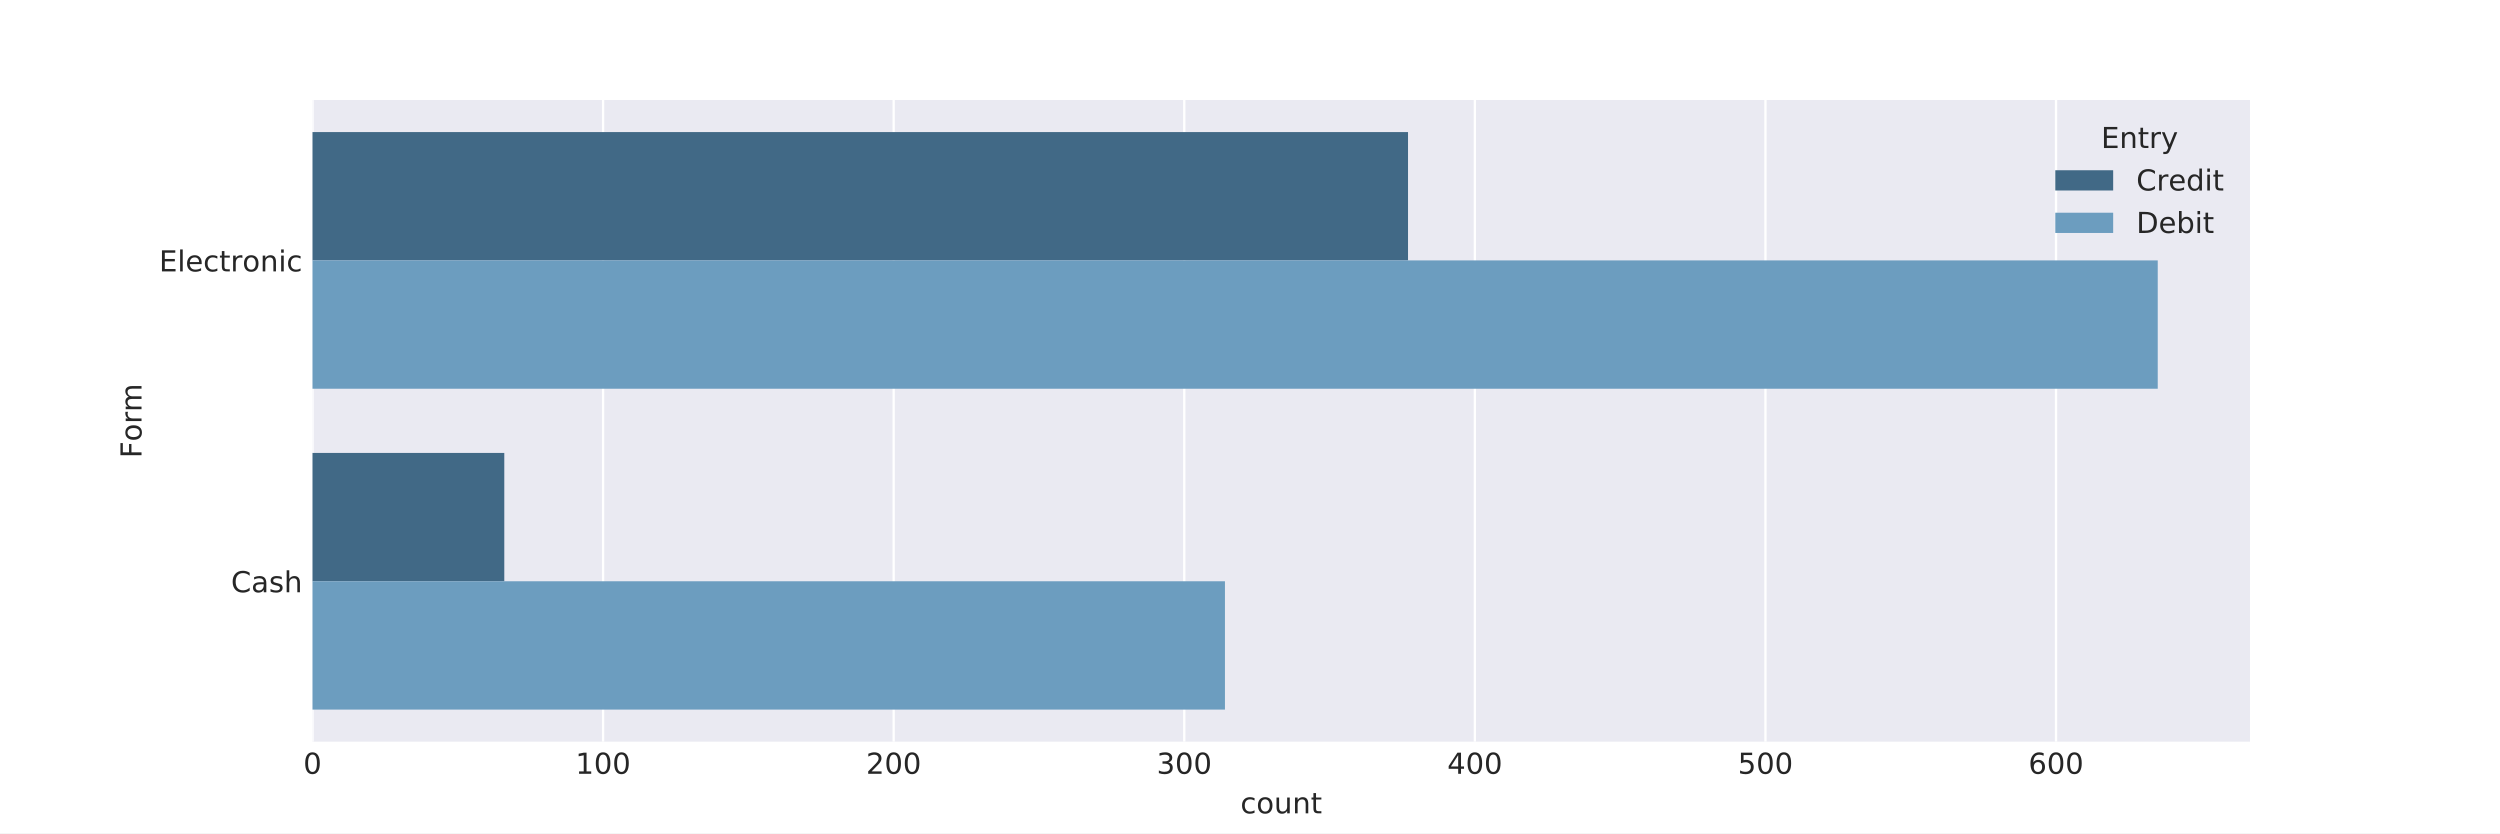
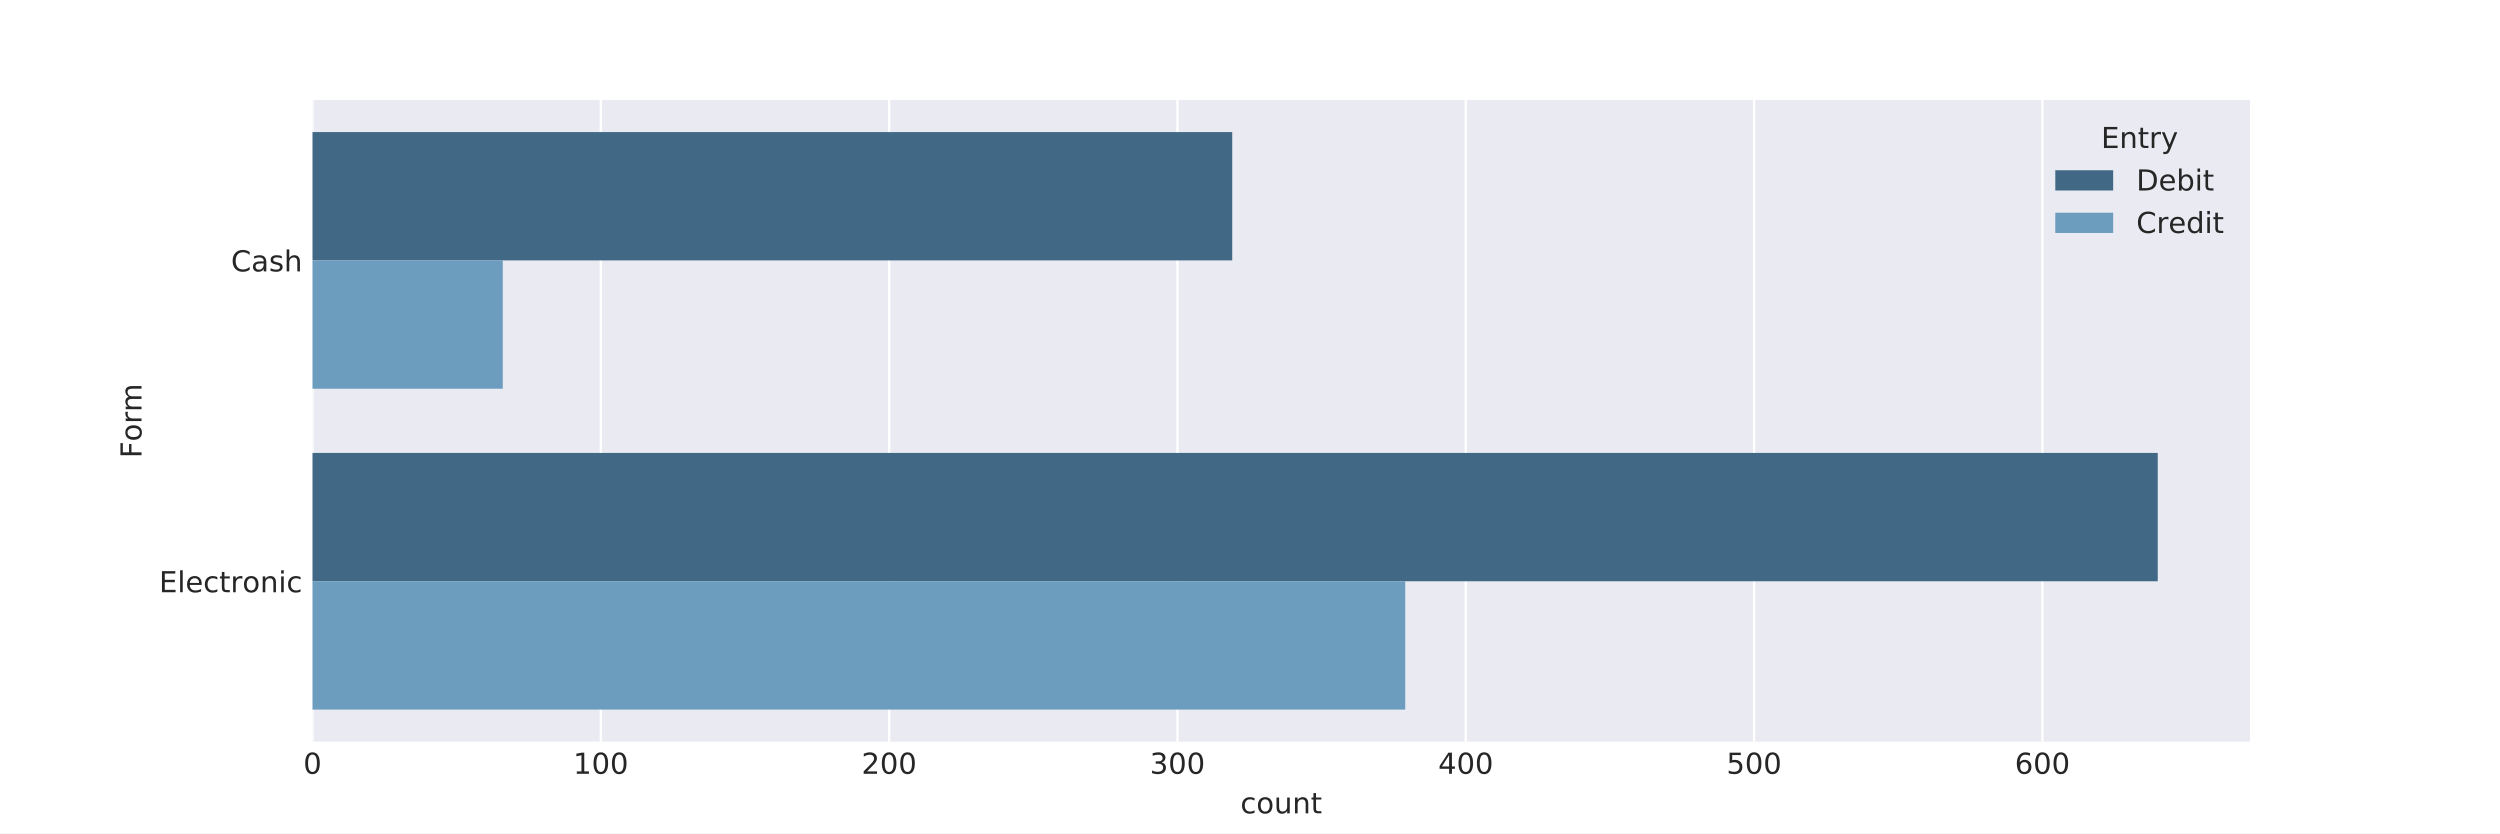
<svg xmlns="http://www.w3.org/2000/svg" xmlns:xlink="http://www.w3.org/1999/xlink" height="288pt" version="1.1" viewBox="0 0 864 288" width="864pt">
  <defs>
    <style type="text/css">
*{stroke-linecap:butt;stroke-linejoin:round;}
  </style>
  </defs>
  <g id="figure_1">
    <g id="patch_1">
      <path d="M 0 288  L 864 288  L 864 0  L 0 0  z " style="fill:#ffffff;" />
    </g>
    <g id="axes_1">
      <g id="patch_2">
        <path d="M 108 256.32  L 777.6 256.32  L 777.6 34.56  L 108 34.56  z " style="fill:#eaeaf2;" />
      </g>
      <g id="matplotlib.axis_1">
        <g id="xtick_1">
          <g id="line2d_1">
-             <path clip-path="url(#pea1473a39b)" d="M 108 256.32  L 108 34.56  " style="fill:none;stroke:#ffffff;stroke-linecap:round;stroke-width:0.8;" />
+             <path clip-path="url(#p008655d8bf)" d="M 108 256.32  L 108 34.56  " style="fill:none;stroke:#ffffff;stroke-linecap:round;stroke-width:0.8;" />
          </g>
          <g id="line2d_2" />
          <g id="text_1">
            <defs>
              <path d="M 31.781 66.406  Q 24.172 66.406 20.328 58.906  Q 16.5 51.422 16.5 36.375  Q 16.5 21.391 20.328 13.891  Q 24.172 6.391 31.781 6.391  Q 39.453 6.391 43.281 13.891  Q 47.125 21.391 47.125 36.375  Q 47.125 51.422 43.281 58.906  Q 39.453 66.406 31.781 66.406  z M 31.781 74.219  Q 44.047 74.219 50.516 64.516  Q 56.984 54.828 56.984 36.375  Q 56.984 17.969 50.516 8.266  Q 44.047 -1.422 31.781 -1.422  Q 19.531 -1.422 13.062 8.266  Q 6.594 17.969 6.594 36.375  Q 6.594 54.828 13.062 64.516  Q 19.531 74.219 31.781 74.219  z " id="DejaVuSans-30" />
            </defs>
            <g style="fill:#262626;" transform="translate(104.8187 267.4184)scale(0.1 -0.1)">
              <use xlink:href="#DejaVuSans-30" />
            </g>
          </g>
        </g>
        <g id="xtick_2">
          <g id="line2d_3">
-             <path clip-path="url(#pea1473a39b)" d="M 208.427 256.32  L 208.427 34.56  " style="fill:none;stroke:#ffffff;stroke-linecap:round;stroke-width:0.8;" />
+             <path clip-path="url(#p008655d8bf)" d="M 207.643 256.32  L 207.643 34.56  " style="fill:none;stroke:#ffffff;stroke-linecap:round;stroke-width:0.8;" />
          </g>
          <g id="line2d_4" />
          <g id="text_2">
            <defs>
              <path d="M 12.406 8.297  L 28.516 8.297  L 28.516 63.922  L 10.984 60.406  L 10.984 69.391  L 28.422 72.906  L 38.281 72.906  L 38.281 8.297  L 54.391 8.297  L 54.391 0  L 12.406 0  z " id="DejaVuSans-31" />
            </defs>
-             <g style="fill:#262626;" transform="translate(198.8837 267.4184)scale(0.1 -0.1)">
+             <g style="fill:#262626;" transform="translate(198.0991 267.4184)scale(0.1 -0.1)">
              <use xlink:href="#DejaVuSans-31" />
              <use x="63.623" xlink:href="#DejaVuSans-30" />
              <use x="127.246" xlink:href="#DejaVuSans-30" />
            </g>
          </g>
        </g>
        <g id="xtick_3">
          <g id="line2d_5">
-             <path clip-path="url(#pea1473a39b)" d="M 308.855 256.32  L 308.855 34.56  " style="fill:none;stroke:#ffffff;stroke-linecap:round;stroke-width:0.8;" />
+             <path clip-path="url(#p008655d8bf)" d="M 307.286 256.32  L 307.286 34.56  " style="fill:none;stroke:#ffffff;stroke-linecap:round;stroke-width:0.8;" />
          </g>
          <g id="line2d_6" />
          <g id="text_3">
            <defs>
              <path d="M 19.188 8.297  L 53.609 8.297  L 53.609 0  L 7.328 0  L 7.328 8.297  Q 12.938 14.109 22.625 23.891  Q 32.328 33.688 34.812 36.531  Q 39.547 41.844 41.422 45.531  Q 43.312 49.219 43.312 52.781  Q 43.312 58.594 39.234 62.25  Q 35.156 65.922 28.609 65.922  Q 23.969 65.922 18.812 64.312  Q 13.672 62.703 7.812 59.422  L 7.812 69.391  Q 13.766 71.781 18.938 73  Q 24.125 74.219 28.422 74.219  Q 39.75 74.219 46.484 68.547  Q 53.219 62.891 53.219 53.422  Q 53.219 48.922 51.531 44.891  Q 49.859 40.875 45.406 35.406  Q 44.188 33.984 37.641 27.219  Q 31.109 20.453 19.188 8.297  z " id="DejaVuSans-32" />
            </defs>
-             <g style="fill:#262626;" transform="translate(299.3111 267.4184)scale(0.1 -0.1)">
+             <g style="fill:#262626;" transform="translate(297.742 267.4184)scale(0.1 -0.1)">
              <use xlink:href="#DejaVuSans-32" />
              <use x="63.623" xlink:href="#DejaVuSans-30" />
              <use x="127.246" xlink:href="#DejaVuSans-30" />
            </g>
          </g>
        </g>
        <g id="xtick_4">
          <g id="line2d_7">
-             <path clip-path="url(#pea1473a39b)" d="M 409.282 256.32  L 409.282 34.56  " style="fill:none;stroke:#ffffff;stroke-linecap:round;stroke-width:0.8;" />
+             <path clip-path="url(#p008655d8bf)" d="M 406.929 256.32  L 406.929 34.56  " style="fill:none;stroke:#ffffff;stroke-linecap:round;stroke-width:0.8;" />
          </g>
          <g id="line2d_8" />
          <g id="text_4">
            <defs>
              <path d="M 40.578 39.312  Q 47.656 37.797 51.625 33  Q 55.609 28.219 55.609 21.188  Q 55.609 10.406 48.188 4.484  Q 40.766 -1.422 27.094 -1.422  Q 22.516 -1.422 17.656 -0.516  Q 12.797 0.391 7.625 2.203  L 7.625 11.719  Q 11.719 9.328 16.594 8.109  Q 21.484 6.891 26.812 6.891  Q 36.078 6.891 40.938 10.547  Q 45.797 14.203 45.797 21.188  Q 45.797 27.641 41.281 31.266  Q 36.766 34.906 28.719 34.906  L 20.219 34.906  L 20.219 43.016  L 29.109 43.016  Q 36.375 43.016 40.234 45.922  Q 44.094 48.828 44.094 54.297  Q 44.094 59.906 40.109 62.906  Q 36.141 65.922 28.719 65.922  Q 24.656 65.922 20.016 65.031  Q 15.375 64.156 9.812 62.312  L 9.812 71.094  Q 15.438 72.656 20.344 73.438  Q 25.25 74.219 29.594 74.219  Q 40.828 74.219 47.359 69.109  Q 53.906 64.016 53.906 55.328  Q 53.906 49.266 50.438 45.094  Q 46.969 40.922 40.578 39.312  z " id="DejaVuSans-33" />
            </defs>
-             <g style="fill:#262626;" transform="translate(399.7386 267.4184)scale(0.1 -0.1)">
+             <g style="fill:#262626;" transform="translate(397.3848 267.4184)scale(0.1 -0.1)">
              <use xlink:href="#DejaVuSans-33" />
              <use x="63.623" xlink:href="#DejaVuSans-30" />
              <use x="127.246" xlink:href="#DejaVuSans-30" />
            </g>
          </g>
        </g>
        <g id="xtick_5">
          <g id="line2d_9">
-             <path clip-path="url(#pea1473a39b)" d="M 509.71 256.32  L 509.71 34.56  " style="fill:none;stroke:#ffffff;stroke-linecap:round;stroke-width:0.8;" />
+             <path clip-path="url(#p008655d8bf)" d="M 506.571 256.32  L 506.571 34.56  " style="fill:none;stroke:#ffffff;stroke-linecap:round;stroke-width:0.8;" />
          </g>
          <g id="line2d_10" />
          <g id="text_5">
            <defs>
              <path d="M 37.797 64.312  L 12.891 25.391  L 37.797 25.391  z M 35.203 72.906  L 47.609 72.906  L 47.609 25.391  L 58.016 25.391  L 58.016 17.188  L 47.609 17.188  L 47.609 0  L 37.797 0  L 37.797 17.188  L 4.891 17.188  L 4.891 26.703  z " id="DejaVuSans-34" />
            </defs>
-             <g style="fill:#262626;" transform="translate(500.166 267.4184)scale(0.1 -0.1)">
+             <g style="fill:#262626;" transform="translate(497.0277 267.4184)scale(0.1 -0.1)">
              <use xlink:href="#DejaVuSans-34" />
              <use x="63.623" xlink:href="#DejaVuSans-30" />
              <use x="127.246" xlink:href="#DejaVuSans-30" />
            </g>
          </g>
        </g>
        <g id="xtick_6">
          <g id="line2d_11">
-             <path clip-path="url(#pea1473a39b)" d="M 610.137 256.32  L 610.137 34.56  " style="fill:none;stroke:#ffffff;stroke-linecap:round;stroke-width:0.8;" />
+             <path clip-path="url(#p008655d8bf)" d="M 606.214 256.32  L 606.214 34.56  " style="fill:none;stroke:#ffffff;stroke-linecap:round;stroke-width:0.8;" />
          </g>
          <g id="line2d_12" />
          <g id="text_6">
            <defs>
              <path d="M 10.797 72.906  L 49.516 72.906  L 49.516 64.594  L 19.828 64.594  L 19.828 46.734  Q 21.969 47.469 24.109 47.828  Q 26.266 48.188 28.422 48.188  Q 40.625 48.188 47.75 41.5  Q 54.891 34.812 54.891 23.391  Q 54.891 11.625 47.562 5.094  Q 40.234 -1.422 26.906 -1.422  Q 22.312 -1.422 17.547 -0.641  Q 12.797 0.141 7.719 1.703  L 7.719 11.625  Q 12.109 9.234 16.797 8.062  Q 21.484 6.891 26.703 6.891  Q 35.156 6.891 40.078 11.328  Q 45.016 15.766 45.016 23.391  Q 45.016 31 40.078 35.438  Q 35.156 39.891 26.703 39.891  Q 22.75 39.891 18.812 39.016  Q 14.891 38.141 10.797 36.281  z " id="DejaVuSans-35" />
            </defs>
-             <g style="fill:#262626;" transform="translate(600.5935 267.4184)scale(0.1 -0.1)">
+             <g style="fill:#262626;" transform="translate(596.6705 267.4184)scale(0.1 -0.1)">
              <use xlink:href="#DejaVuSans-35" />
              <use x="63.623" xlink:href="#DejaVuSans-30" />
              <use x="127.246" xlink:href="#DejaVuSans-30" />
            </g>
          </g>
        </g>
        <g id="xtick_7">
          <g id="line2d_13">
-             <path clip-path="url(#pea1473a39b)" d="M 710.565 256.32  L 710.565 34.56  " style="fill:none;stroke:#ffffff;stroke-linecap:round;stroke-width:0.8;" />
+             <path clip-path="url(#p008655d8bf)" d="M 705.857 256.32  L 705.857 34.56  " style="fill:none;stroke:#ffffff;stroke-linecap:round;stroke-width:0.8;" />
          </g>
          <g id="line2d_14" />
          <g id="text_7">
            <defs>
              <path d="M 33.016 40.375  Q 26.375 40.375 22.484 35.828  Q 18.609 31.297 18.609 23.391  Q 18.609 15.531 22.484 10.953  Q 26.375 6.391 33.016 6.391  Q 39.656 6.391 43.531 10.953  Q 47.406 15.531 47.406 23.391  Q 47.406 31.297 43.531 35.828  Q 39.656 40.375 33.016 40.375  z M 52.594 71.297  L 52.594 62.312  Q 48.875 64.062 45.094 64.984  Q 41.312 65.922 37.594 65.922  Q 27.828 65.922 22.672 59.328  Q 17.531 52.734 16.797 39.406  Q 19.672 43.656 24.016 45.922  Q 28.375 48.188 33.594 48.188  Q 44.578 48.188 50.953 41.516  Q 57.328 34.859 57.328 23.391  Q 57.328 12.156 50.688 5.359  Q 44.047 -1.422 33.016 -1.422  Q 20.359 -1.422 13.672 8.266  Q 6.984 17.969 6.984 36.375  Q 6.984 53.656 15.188 63.938  Q 23.391 74.219 37.203 74.219  Q 40.922 74.219 44.703 73.484  Q 48.484 72.75 52.594 71.297  z " id="DejaVuSans-36" />
            </defs>
-             <g style="fill:#262626;" transform="translate(701.0209 267.4184)scale(0.1 -0.1)">
+             <g style="fill:#262626;" transform="translate(696.3134 267.4184)scale(0.1 -0.1)">
              <use xlink:href="#DejaVuSans-36" />
              <use x="63.623" xlink:href="#DejaVuSans-30" />
              <use x="127.246" xlink:href="#DejaVuSans-30" />
            </g>
          </g>
        </g>
        <g id="text_8">
          <defs>
            <path d="M 48.781 52.594  L 48.781 44.188  Q 44.969 46.297 41.141 47.344  Q 37.312 48.391 33.406 48.391  Q 24.656 48.391 19.812 42.844  Q 14.984 37.312 14.984 27.297  Q 14.984 17.281 19.812 11.734  Q 24.656 6.203 33.406 6.203  Q 37.312 6.203 41.141 7.25  Q 44.969 8.297 48.781 10.406  L 48.781 2.094  Q 45.016 0.344 40.984 -0.531  Q 36.969 -1.422 32.422 -1.422  Q 20.062 -1.422 12.781 6.344  Q 5.516 14.109 5.516 27.297  Q 5.516 40.672 12.859 48.328  Q 20.219 56 33.016 56  Q 37.156 56 41.109 55.141  Q 45.062 54.297 48.781 52.594  z " id="DejaVuSans-63" />
            <path d="M 30.609 48.391  Q 23.391 48.391 19.188 42.75  Q 14.984 37.109 14.984 27.297  Q 14.984 17.484 19.156 11.844  Q 23.344 6.203 30.609 6.203  Q 37.797 6.203 41.984 11.859  Q 46.188 17.531 46.188 27.297  Q 46.188 37.016 41.984 42.703  Q 37.797 48.391 30.609 48.391  z M 30.609 56  Q 42.328 56 49.016 48.375  Q 55.719 40.766 55.719 27.297  Q 55.719 13.875 49.016 6.219  Q 42.328 -1.422 30.609 -1.422  Q 18.844 -1.422 12.172 6.219  Q 5.516 13.875 5.516 27.297  Q 5.516 40.766 12.172 48.375  Q 18.844 56 30.609 56  z " id="DejaVuSans-6f" />
            <path d="M 8.5 21.578  L 8.5 54.688  L 17.484 54.688  L 17.484 21.922  Q 17.484 14.156 20.5 10.266  Q 23.531 6.391 29.594 6.391  Q 36.859 6.391 41.078 11.031  Q 45.312 15.672 45.312 23.688  L 45.312 54.688  L 54.297 54.688  L 54.297 0  L 45.312 0  L 45.312 8.406  Q 42.047 3.422 37.719 1  Q 33.406 -1.422 27.688 -1.422  Q 18.266 -1.422 13.375 4.438  Q 8.5 10.297 8.5 21.578  z M 31.109 56  z " id="DejaVuSans-75" />
            <path d="M 54.891 33.016  L 54.891 0  L 45.906 0  L 45.906 32.719  Q 45.906 40.484 42.875 44.328  Q 39.844 48.188 33.797 48.188  Q 26.516 48.188 22.312 43.547  Q 18.109 38.922 18.109 30.906  L 18.109 0  L 9.078 0  L 9.078 54.688  L 18.109 54.688  L 18.109 46.188  Q 21.344 51.125 25.703 53.562  Q 30.078 56 35.797 56  Q 45.219 56 50.047 50.172  Q 54.891 44.344 54.891 33.016  z " id="DejaVuSans-6e" />
            <path d="M 18.312 70.219  L 18.312 54.688  L 36.812 54.688  L 36.812 47.703  L 18.312 47.703  L 18.312 18.016  Q 18.312 11.328 20.141 9.422  Q 21.969 7.516 27.594 7.516  L 36.812 7.516  L 36.812 0  L 27.594 0  Q 17.188 0 13.234 3.875  Q 9.281 7.766 9.281 18.016  L 9.281 47.703  L 2.688 47.703  L 2.688 54.688  L 9.281 54.688  L 9.281 70.219  z " id="DejaVuSans-74" />
          </defs>
          <g style="fill:#262626;" transform="translate(428.6938 281.0966)scale(0.1 -0.1)">
            <use xlink:href="#DejaVuSans-63" />
            <use x="54.98" xlink:href="#DejaVuSans-6f" />
            <use x="116.162" xlink:href="#DejaVuSans-75" />
            <use x="179.541" xlink:href="#DejaVuSans-6e" />
            <use x="242.92" xlink:href="#DejaVuSans-74" />
          </g>
        </g>
      </g>
      <g id="matplotlib.axis_2">
        <g id="ytick_1">
          <g id="line2d_15" />
          <g id="text_9">
            <defs>
+               <path d="M 64.406 67.281  L 64.406 56.891  Q 59.422 61.531 53.781 63.812  Q 48.141 66.109 41.797 66.109  Q 29.297 66.109 22.656 58.469  Q 16.016 50.828 16.016 36.375  Q 16.016 21.969 22.656 14.328  Q 29.297 6.688 41.797 6.688  Q 48.141 6.688 53.781 8.984  Q 59.422 11.281 64.406 15.922  L 64.406 5.609  Q 59.234 2.094 53.438 0.328  Q 47.656 -1.422 41.219 -1.422  Q 24.656 -1.422 15.125 8.703  Q 5.609 18.844 5.609 36.375  Q 5.609 53.953 15.125 64.078  Q 24.656 74.219 41.219 74.219  Q 47.75 74.219 53.531 72.484  Q 59.328 70.75 64.406 67.281  z " id="DejaVuSans-43" />
+               <path d="M 34.281 27.484  Q 23.391 27.484 19.188 25  Q 14.984 22.516 14.984 16.5  Q 14.984 11.719 18.141 8.906  Q 21.297 6.109 26.703 6.109  Q 34.188 6.109 38.703 11.406  Q 43.219 16.703 43.219 25.484  L 43.219 27.484  z M 52.203 31.203  L 52.203 0  L 43.219 0  L 43.219 8.297  Q 40.141 3.328 35.547 0.953  Q 30.953 -1.422 24.312 -1.422  Q 15.922 -1.422 10.953 3.297  Q 6 8.016 6 15.922  Q 6 25.141 12.172 29.828  Q 18.359 34.516 30.609 34.516  L 43.219 34.516  L 43.219 35.406  Q 43.219 41.609 39.141 45  Q 35.062 48.391 27.688 48.391  Q 23 48.391 18.547 47.266  Q 14.109 46.141 10.016 43.891  L 10.016 52.203  Q 14.938 54.109 19.578 55.047  Q 24.219 56 28.609 56  Q 40.484 56 46.344 49.844  Q 52.203 43.703 52.203 31.203  z " id="DejaVuSans-61" />
+               <path d="M 44.281 53.078  L 44.281 44.578  Q 40.484 46.531 36.375 47.5  Q 32.281 48.484 27.875 48.484  Q 21.188 48.484 17.844 46.438  Q 14.5 44.391 14.5 40.281  Q 14.5 37.156 16.891 35.375  Q 19.281 33.594 26.516 31.984  L 29.594 31.297  Q 39.156 29.25 43.188 25.516  Q 47.219 21.781 47.219 15.094  Q 47.219 7.469 41.188 3.016  Q 35.156 -1.422 24.609 -1.422  Q 20.219 -1.422 15.453 -0.562  Q 10.688 0.297 5.422 2  L 5.422 11.281  Q 10.406 8.688 15.234 7.391  Q 20.062 6.109 24.812 6.109  Q 31.156 6.109 34.562 8.281  Q 37.984 10.453 37.984 14.406  Q 37.984 18.062 35.516 20.016  Q 33.062 21.969 24.703 23.781  L 21.578 24.516  Q 13.234 26.266 9.516 29.906  Q 5.812 33.547 5.812 39.891  Q 5.812 47.609 11.281 51.797  Q 16.75 56 26.812 56  Q 31.781 56 36.172 55.266  Q 40.578 54.547 44.281 53.078  z " id="DejaVuSans-73" />
+               <path d="M 54.891 33.016  L 54.891 0  L 45.906 0  L 45.906 32.719  Q 45.906 40.484 42.875 44.328  Q 39.844 48.188 33.797 48.188  Q 26.516 48.188 22.312 43.547  Q 18.109 38.922 18.109 30.906  L 18.109 0  L 9.078 0  L 9.078 75.984  L 18.109 75.984  L 18.109 46.188  Q 21.344 51.125 25.703 53.562  Q 30.078 56 35.797 56  Q 45.219 56 50.047 50.172  Q 54.891 44.344 54.891 33.016  z " id="DejaVuSans-68" />
+             </defs>
+             <g style="fill:#262626;" transform="translate(79.84219 93.79922)scale(0.1 -0.1)">
+               <use xlink:href="#DejaVuSans-43" />
+               <use x="69.824" xlink:href="#DejaVuSans-61" />
+               <use x="131.104" xlink:href="#DejaVuSans-73" />
+               <use x="183.203" xlink:href="#DejaVuSans-68" />
+             </g>
+           </g>
+         </g>
+         <g id="ytick_2">
+           <g id="line2d_16" />
+           <g id="text_10">
+             <defs>
              <path d="M 9.812 72.906  L 55.906 72.906  L 55.906 64.594  L 19.672 64.594  L 19.672 43.016  L 54.391 43.016  L 54.391 34.719  L 19.672 34.719  L 19.672 8.297  L 56.781 8.297  L 56.781 0  L 9.812 0  z " id="DejaVuSans-45" />
              <path d="M 9.422 75.984  L 18.406 75.984  L 18.406 0  L 9.422 0  z " id="DejaVuSans-6c" />
              <path d="M 56.203 29.594  L 56.203 25.203  L 14.891 25.203  Q 15.484 15.922 20.484 11.062  Q 25.484 6.203 34.422 6.203  Q 39.594 6.203 44.453 7.469  Q 49.312 8.734 54.109 11.281  L 54.109 2.781  Q 49.266 0.734 44.188 -0.344  Q 39.109 -1.422 33.891 -1.422  Q 20.797 -1.422 13.156 6.188  Q 5.516 13.812 5.516 26.812  Q 5.516 40.234 12.766 48.109  Q 20.016 56 32.328 56  Q 43.359 56 49.781 48.891  Q 56.203 41.797 56.203 29.594  z M 47.219 32.234  Q 47.125 39.594 43.094 43.984  Q 39.062 48.391 32.422 48.391  Q 24.906 48.391 20.391 44.141  Q 15.875 39.891 15.188 32.172  z " id="DejaVuSans-65" />
              <path d="M 41.109 46.297  Q 39.594 47.172 37.812 47.578  Q 36.031 48 33.891 48  Q 26.266 48 22.188 43.047  Q 18.109 38.094 18.109 28.812  L 18.109 0  L 9.078 0  L 9.078 54.688  L 18.109 54.688  L 18.109 46.188  Q 20.953 51.172 25.484 53.578  Q 30.031 56 36.531 56  Q 37.453 56 38.578 55.875  Q 39.703 55.766 41.062 55.516  z " id="DejaVuSans-72" />
              <path d="M 9.422 54.688  L 18.406 54.688  L 18.406 0  L 9.422 0  z M 9.422 75.984  L 18.406 75.984  L 18.406 64.594  L 9.422 64.594  z " id="DejaVuSans-69" />
            </defs>
-             <g style="fill:#262626;" transform="translate(54.99063 93.79922)scale(0.1 -0.1)">
+             <g style="fill:#262626;" transform="translate(54.99063 204.6792)scale(0.1 -0.1)">
              <use xlink:href="#DejaVuSans-45" />
              <use x="63.184" xlink:href="#DejaVuSans-6c" />
              <use x="90.967" xlink:href="#DejaVuSans-65" />
              <use x="152.49" xlink:href="#DejaVuSans-63" />
              <use x="207.471" xlink:href="#DejaVuSans-74" />
              <use x="246.68" xlink:href="#DejaVuSans-72" />
              <use x="287.762" xlink:href="#DejaVuSans-6f" />
              <use x="348.943" xlink:href="#DejaVuSans-6e" />
              <use x="412.322" xlink:href="#DejaVuSans-69" />
              <use x="440.105" xlink:href="#DejaVuSans-63" />
            </g>
          </g>
        </g>
-         <g id="ytick_2">
-           <g id="line2d_16" />
-           <g id="text_10">
-             <defs>
-               <path d="M 64.406 67.281  L 64.406 56.891  Q 59.422 61.531 53.781 63.812  Q 48.141 66.109 41.797 66.109  Q 29.297 66.109 22.656 58.469  Q 16.016 50.828 16.016 36.375  Q 16.016 21.969 22.656 14.328  Q 29.297 6.688 41.797 6.688  Q 48.141 6.688 53.781 8.984  Q 59.422 11.281 64.406 15.922  L 64.406 5.609  Q 59.234 2.094 53.438 0.328  Q 47.656 -1.422 41.219 -1.422  Q 24.656 -1.422 15.125 8.703  Q 5.609 18.844 5.609 36.375  Q 5.609 53.953 15.125 64.078  Q 24.656 74.219 41.219 74.219  Q 47.75 74.219 53.531 72.484  Q 59.328 70.75 64.406 67.281  z " id="DejaVuSans-43" />
-               <path d="M 34.281 27.484  Q 23.391 27.484 19.188 25  Q 14.984 22.516 14.984 16.5  Q 14.984 11.719 18.141 8.906  Q 21.297 6.109 26.703 6.109  Q 34.188 6.109 38.703 11.406  Q 43.219 16.703 43.219 25.484  L 43.219 27.484  z M 52.203 31.203  L 52.203 0  L 43.219 0  L 43.219 8.297  Q 40.141 3.328 35.547 0.953  Q 30.953 -1.422 24.312 -1.422  Q 15.922 -1.422 10.953 3.297  Q 6 8.016 6 15.922  Q 6 25.141 12.172 29.828  Q 18.359 34.516 30.609 34.516  L 43.219 34.516  L 43.219 35.406  Q 43.219 41.609 39.141 45  Q 35.062 48.391 27.688 48.391  Q 23 48.391 18.547 47.266  Q 14.109 46.141 10.016 43.891  L 10.016 52.203  Q 14.938 54.109 19.578 55.047  Q 24.219 56 28.609 56  Q 40.484 56 46.344 49.844  Q 52.203 43.703 52.203 31.203  z " id="DejaVuSans-61" />
-               <path d="M 44.281 53.078  L 44.281 44.578  Q 40.484 46.531 36.375 47.5  Q 32.281 48.484 27.875 48.484  Q 21.188 48.484 17.844 46.438  Q 14.5 44.391 14.5 40.281  Q 14.5 37.156 16.891 35.375  Q 19.281 33.594 26.516 31.984  L 29.594 31.297  Q 39.156 29.25 43.188 25.516  Q 47.219 21.781 47.219 15.094  Q 47.219 7.469 41.188 3.016  Q 35.156 -1.422 24.609 -1.422  Q 20.219 -1.422 15.453 -0.562  Q 10.688 0.297 5.422 2  L 5.422 11.281  Q 10.406 8.688 15.234 7.391  Q 20.062 6.109 24.812 6.109  Q 31.156 6.109 34.562 8.281  Q 37.984 10.453 37.984 14.406  Q 37.984 18.062 35.516 20.016  Q 33.062 21.969 24.703 23.781  L 21.578 24.516  Q 13.234 26.266 9.516 29.906  Q 5.812 33.547 5.812 39.891  Q 5.812 47.609 11.281 51.797  Q 16.75 56 26.812 56  Q 31.781 56 36.172 55.266  Q 40.578 54.547 44.281 53.078  z " id="DejaVuSans-73" />
-               <path d="M 54.891 33.016  L 54.891 0  L 45.906 0  L 45.906 32.719  Q 45.906 40.484 42.875 44.328  Q 39.844 48.188 33.797 48.188  Q 26.516 48.188 22.312 43.547  Q 18.109 38.922 18.109 30.906  L 18.109 0  L 9.078 0  L 9.078 75.984  L 18.109 75.984  L 18.109 46.188  Q 21.344 51.125 25.703 53.562  Q 30.078 56 35.797 56  Q 45.219 56 50.047 50.172  Q 54.891 44.344 54.891 33.016  z " id="DejaVuSans-68" />
-             </defs>
-             <g style="fill:#262626;" transform="translate(79.84219 204.6792)scale(0.1 -0.1)">
-               <use xlink:href="#DejaVuSans-43" />
-               <use x="69.824" xlink:href="#DejaVuSans-61" />
-               <use x="131.104" xlink:href="#DejaVuSans-73" />
-               <use x="183.203" xlink:href="#DejaVuSans-68" />
-             </g>
-           </g>
-         </g>
        <g id="text_11">
          <defs>
            <path d="M 9.812 72.906  L 51.703 72.906  L 51.703 64.594  L 19.672 64.594  L 19.672 43.109  L 48.578 43.109  L 48.578 34.812  L 19.672 34.812  L 19.672 0  L 9.812 0  z " id="DejaVuSans-46" />
            <path d="M 52 44.188  Q 55.375 50.25 60.062 53.125  Q 64.75 56 71.094 56  Q 79.641 56 84.281 50.016  Q 88.922 44.047 88.922 33.016  L 88.922 0  L 79.891 0  L 79.891 32.719  Q 79.891 40.578 77.094 44.375  Q 74.312 48.188 68.609 48.188  Q 61.625 48.188 57.562 43.547  Q 53.516 38.922 53.516 30.906  L 53.516 0  L 44.484 0  L 44.484 32.719  Q 44.484 40.625 41.703 44.406  Q 38.922 48.188 33.109 48.188  Q 26.219 48.188 22.156 43.531  Q 18.109 38.875 18.109 30.906  L 18.109 0  L 9.078 0  L 9.078 54.688  L 18.109 54.688  L 18.109 46.188  Q 21.188 51.219 25.484 53.609  Q 29.781 56 35.688 56  Q 41.656 56 45.828 52.969  Q 50 49.953 52 44.188  z " id="DejaVuSans-6d" />
          </defs>
          <g style="fill:#262626;" transform="translate(48.91094 158.2978)rotate(-90)scale(0.1 -0.1)">
            <use xlink:href="#DejaVuSans-46" />
            <use x="57.473" xlink:href="#DejaVuSans-6f" />
            <use x="118.654" xlink:href="#DejaVuSans-72" />
            <use x="159.752" xlink:href="#DejaVuSans-6d" />
          </g>
        </g>
      </g>
      <g id="patch_3">
-         <path clip-path="url(#pea1473a39b)" d="M 108 45.648  L 486.611 45.648  L 486.611 90  L 108 90  z " style="fill:#416986;" />
+         <path clip-path="url(#p008655d8bf)" d="M 108 45.648  L 425.861 45.648  L 425.861 90  L 108 90  z " style="fill:#416986;" />
      </g>
      <g id="patch_4">
-         <path clip-path="url(#pea1473a39b)" d="M 108 156.528  L 174.282 156.528  L 174.282 200.88  L 108 200.88  z " style="fill:#416986;" />
+         <path clip-path="url(#p008655d8bf)" d="M 108 156.528  L 745.714 156.528  L 745.714 200.88  L 108 200.88  z " style="fill:#416986;" />
      </g>
      <g id="patch_5">
-         <path clip-path="url(#pea1473a39b)" d="M 108 90  L 745.714 90  L 745.714 134.352  L 108 134.352  z " style="fill:#6c9dbf;" />
+         <path clip-path="url(#p008655d8bf)" d="M 108 90  L 173.764 90  L 173.764 134.352  L 108 134.352  z " style="fill:#6c9dbf;" />
      </g>
      <g id="patch_6">
-         <path clip-path="url(#pea1473a39b)" d="M 108 200.88  L 423.342 200.88  L 423.342 245.232  L 108 245.232  z " style="fill:#6c9dbf;" />
+         <path clip-path="url(#p008655d8bf)" d="M 108 200.88  L 485.646 200.88  L 485.646 245.232  L 108 245.232  z " style="fill:#6c9dbf;" />
      </g>
      <g id="patch_7">
        <path d="M 108 256.32  L 108 34.56  " style="fill:none;" />
      </g>
      <g id="patch_8">
        <path d="M 777.6 256.32  L 777.6 34.56  " style="fill:none;" />
      </g>
      <g id="patch_9">
        <path d="M 108 256.32  L 777.6 256.32  " style="fill:none;" />
      </g>
      <g id="patch_10">
        <path d="M 108 34.56  L 777.6 34.56  " style="fill:none;" />
      </g>
      <g id="legend_1">
        <g id="text_12">
          <defs>
            <path d="M 32.172 -5.078  Q 28.375 -14.844 24.75 -17.812  Q 21.141 -20.797 15.094 -20.797  L 7.906 -20.797  L 7.906 -13.281  L 13.188 -13.281  Q 16.891 -13.281 18.938 -11.516  Q 21 -9.766 23.484 -3.219  L 25.094 0.875  L 2.984 54.688  L 12.5 54.688  L 29.594 11.922  L 46.688 54.688  L 56.203 54.688  z " id="DejaVuSans-79" />
          </defs>
          <g style="fill:#262626;" transform="translate(726.1516 51.15844)scale(0.1 -0.1)">
            <use xlink:href="#DejaVuSans-45" />
            <use x="63.184" xlink:href="#DejaVuSans-6e" />
            <use x="126.562" xlink:href="#DejaVuSans-74" />
            <use x="165.771" xlink:href="#DejaVuSans-72" />
            <use x="206.885" xlink:href="#DejaVuSans-79" />
          </g>
        </g>
        <g id="patch_11">
          <path d="M 710.309 65.837  L 730.309 65.837  L 730.309 58.837  L 710.309 58.837  z " style="fill:#416986;" />
        </g>
        <g id="text_13">
          <defs>
+             <path d="M 19.672 64.797  L 19.672 8.109  L 31.594 8.109  Q 46.688 8.109 53.688 14.938  Q 60.688 21.781 60.688 36.531  Q 60.688 51.172 53.688 57.984  Q 46.688 64.797 31.594 64.797  z M 9.812 72.906  L 30.078 72.906  Q 51.266 72.906 61.172 64.094  Q 71.094 55.281 71.094 36.531  Q 71.094 17.672 61.125 8.828  Q 51.172 0 30.078 0  L 9.812 0  z " id="DejaVuSans-44" />
+             <path d="M 48.688 27.297  Q 48.688 37.203 44.609 42.844  Q 40.531 48.484 33.406 48.484  Q 26.266 48.484 22.188 42.844  Q 18.109 37.203 18.109 27.297  Q 18.109 17.391 22.188 11.75  Q 26.266 6.109 33.406 6.109  Q 40.531 6.109 44.609 11.75  Q 48.688 17.391 48.688 27.297  z M 18.109 46.391  Q 20.953 51.266 25.266 53.625  Q 29.594 56 35.594 56  Q 45.562 56 51.781 48.094  Q 58.016 40.188 58.016 27.297  Q 58.016 14.406 51.781 6.484  Q 45.562 -1.422 35.594 -1.422  Q 29.594 -1.422 25.266 0.953  Q 20.953 3.328 18.109 8.203  L 18.109 0  L 9.078 0  L 9.078 75.984  L 18.109 75.984  z " id="DejaVuSans-62" />
+           </defs>
+           <g style="fill:#262626;" transform="translate(738.3094 65.83656)scale(0.1 -0.1)">
+             <use xlink:href="#DejaVuSans-44" />
+             <use x="77.002" xlink:href="#DejaVuSans-65" />
+             <use x="138.525" xlink:href="#DejaVuSans-62" />
+             <use x="202.002" xlink:href="#DejaVuSans-69" />
+             <use x="229.785" xlink:href="#DejaVuSans-74" />
+           </g>
+         </g>
+         <g id="patch_12">
+           <path d="M 710.309 80.515  L 730.309 80.515  L 730.309 73.515  L 710.309 73.515  z " style="fill:#6c9dbf;" />
+         </g>
+         <g id="text_14">
+           <defs>
            <path d="M 45.406 46.391  L 45.406 75.984  L 54.391 75.984  L 54.391 0  L 45.406 0  L 45.406 8.203  Q 42.578 3.328 38.25 0.953  Q 33.938 -1.422 27.875 -1.422  Q 17.969 -1.422 11.734 6.484  Q 5.516 14.406 5.516 27.297  Q 5.516 40.188 11.734 48.094  Q 17.969 56 27.875 56  Q 33.938 56 38.25 53.625  Q 42.578 51.266 45.406 46.391  z M 14.797 27.297  Q 14.797 17.391 18.875 11.75  Q 22.953 6.109 30.078 6.109  Q 37.203 6.109 41.297 11.75  Q 45.406 17.391 45.406 27.297  Q 45.406 37.203 41.297 42.844  Q 37.203 48.484 30.078 48.484  Q 22.953 48.484 18.875 42.844  Q 14.797 37.203 14.797 27.297  z " id="DejaVuSans-64" />
          </defs>
-           <g style="fill:#262626;" transform="translate(738.3094 65.83656)scale(0.1 -0.1)">
+           <g style="fill:#262626;" transform="translate(738.3094 80.51469)scale(0.1 -0.1)">
            <use xlink:href="#DejaVuSans-43" />
            <use x="69.824" xlink:href="#DejaVuSans-72" />
            <use x="110.906" xlink:href="#DejaVuSans-65" />
            <use x="172.43" xlink:href="#DejaVuSans-64" />
            <use x="235.906" xlink:href="#DejaVuSans-69" />
            <use x="263.689" xlink:href="#DejaVuSans-74" />
          </g>
        </g>
-         <g id="patch_12">
-           <path d="M 710.309 80.515  L 730.309 80.515  L 730.309 73.515  L 710.309 73.515  z " style="fill:#6c9dbf;" />
-         </g>
-         <g id="text_14">
-           <defs>
-             <path d="M 19.672 64.797  L 19.672 8.109  L 31.594 8.109  Q 46.688 8.109 53.688 14.938  Q 60.688 21.781 60.688 36.531  Q 60.688 51.172 53.688 57.984  Q 46.688 64.797 31.594 64.797  z M 9.812 72.906  L 30.078 72.906  Q 51.266 72.906 61.172 64.094  Q 71.094 55.281 71.094 36.531  Q 71.094 17.672 61.125 8.828  Q 51.172 0 30.078 0  L 9.812 0  z " id="DejaVuSans-44" />
-             <path d="M 48.688 27.297  Q 48.688 37.203 44.609 42.844  Q 40.531 48.484 33.406 48.484  Q 26.266 48.484 22.188 42.844  Q 18.109 37.203 18.109 27.297  Q 18.109 17.391 22.188 11.75  Q 26.266 6.109 33.406 6.109  Q 40.531 6.109 44.609 11.75  Q 48.688 17.391 48.688 27.297  z M 18.109 46.391  Q 20.953 51.266 25.266 53.625  Q 29.594 56 35.594 56  Q 45.562 56 51.781 48.094  Q 58.016 40.188 58.016 27.297  Q 58.016 14.406 51.781 6.484  Q 45.562 -1.422 35.594 -1.422  Q 29.594 -1.422 25.266 0.953  Q 20.953 3.328 18.109 8.203  L 18.109 0  L 9.078 0  L 9.078 75.984  L 18.109 75.984  z " id="DejaVuSans-62" />
-           </defs>
-           <g style="fill:#262626;" transform="translate(738.3094 80.51469)scale(0.1 -0.1)">
-             <use xlink:href="#DejaVuSans-44" />
-             <use x="77.002" xlink:href="#DejaVuSans-65" />
-             <use x="138.525" xlink:href="#DejaVuSans-62" />
-             <use x="202.002" xlink:href="#DejaVuSans-69" />
-             <use x="229.785" xlink:href="#DejaVuSans-74" />
-           </g>
-         </g>
      </g>
    </g>
  </g>
  <defs>
-     <clipPath id="pea1473a39b">
+     <clipPath id="p008655d8bf">
      <rect height="221.76" width="669.6" x="108" y="34.56" />
    </clipPath>
  </defs>
</svg>
